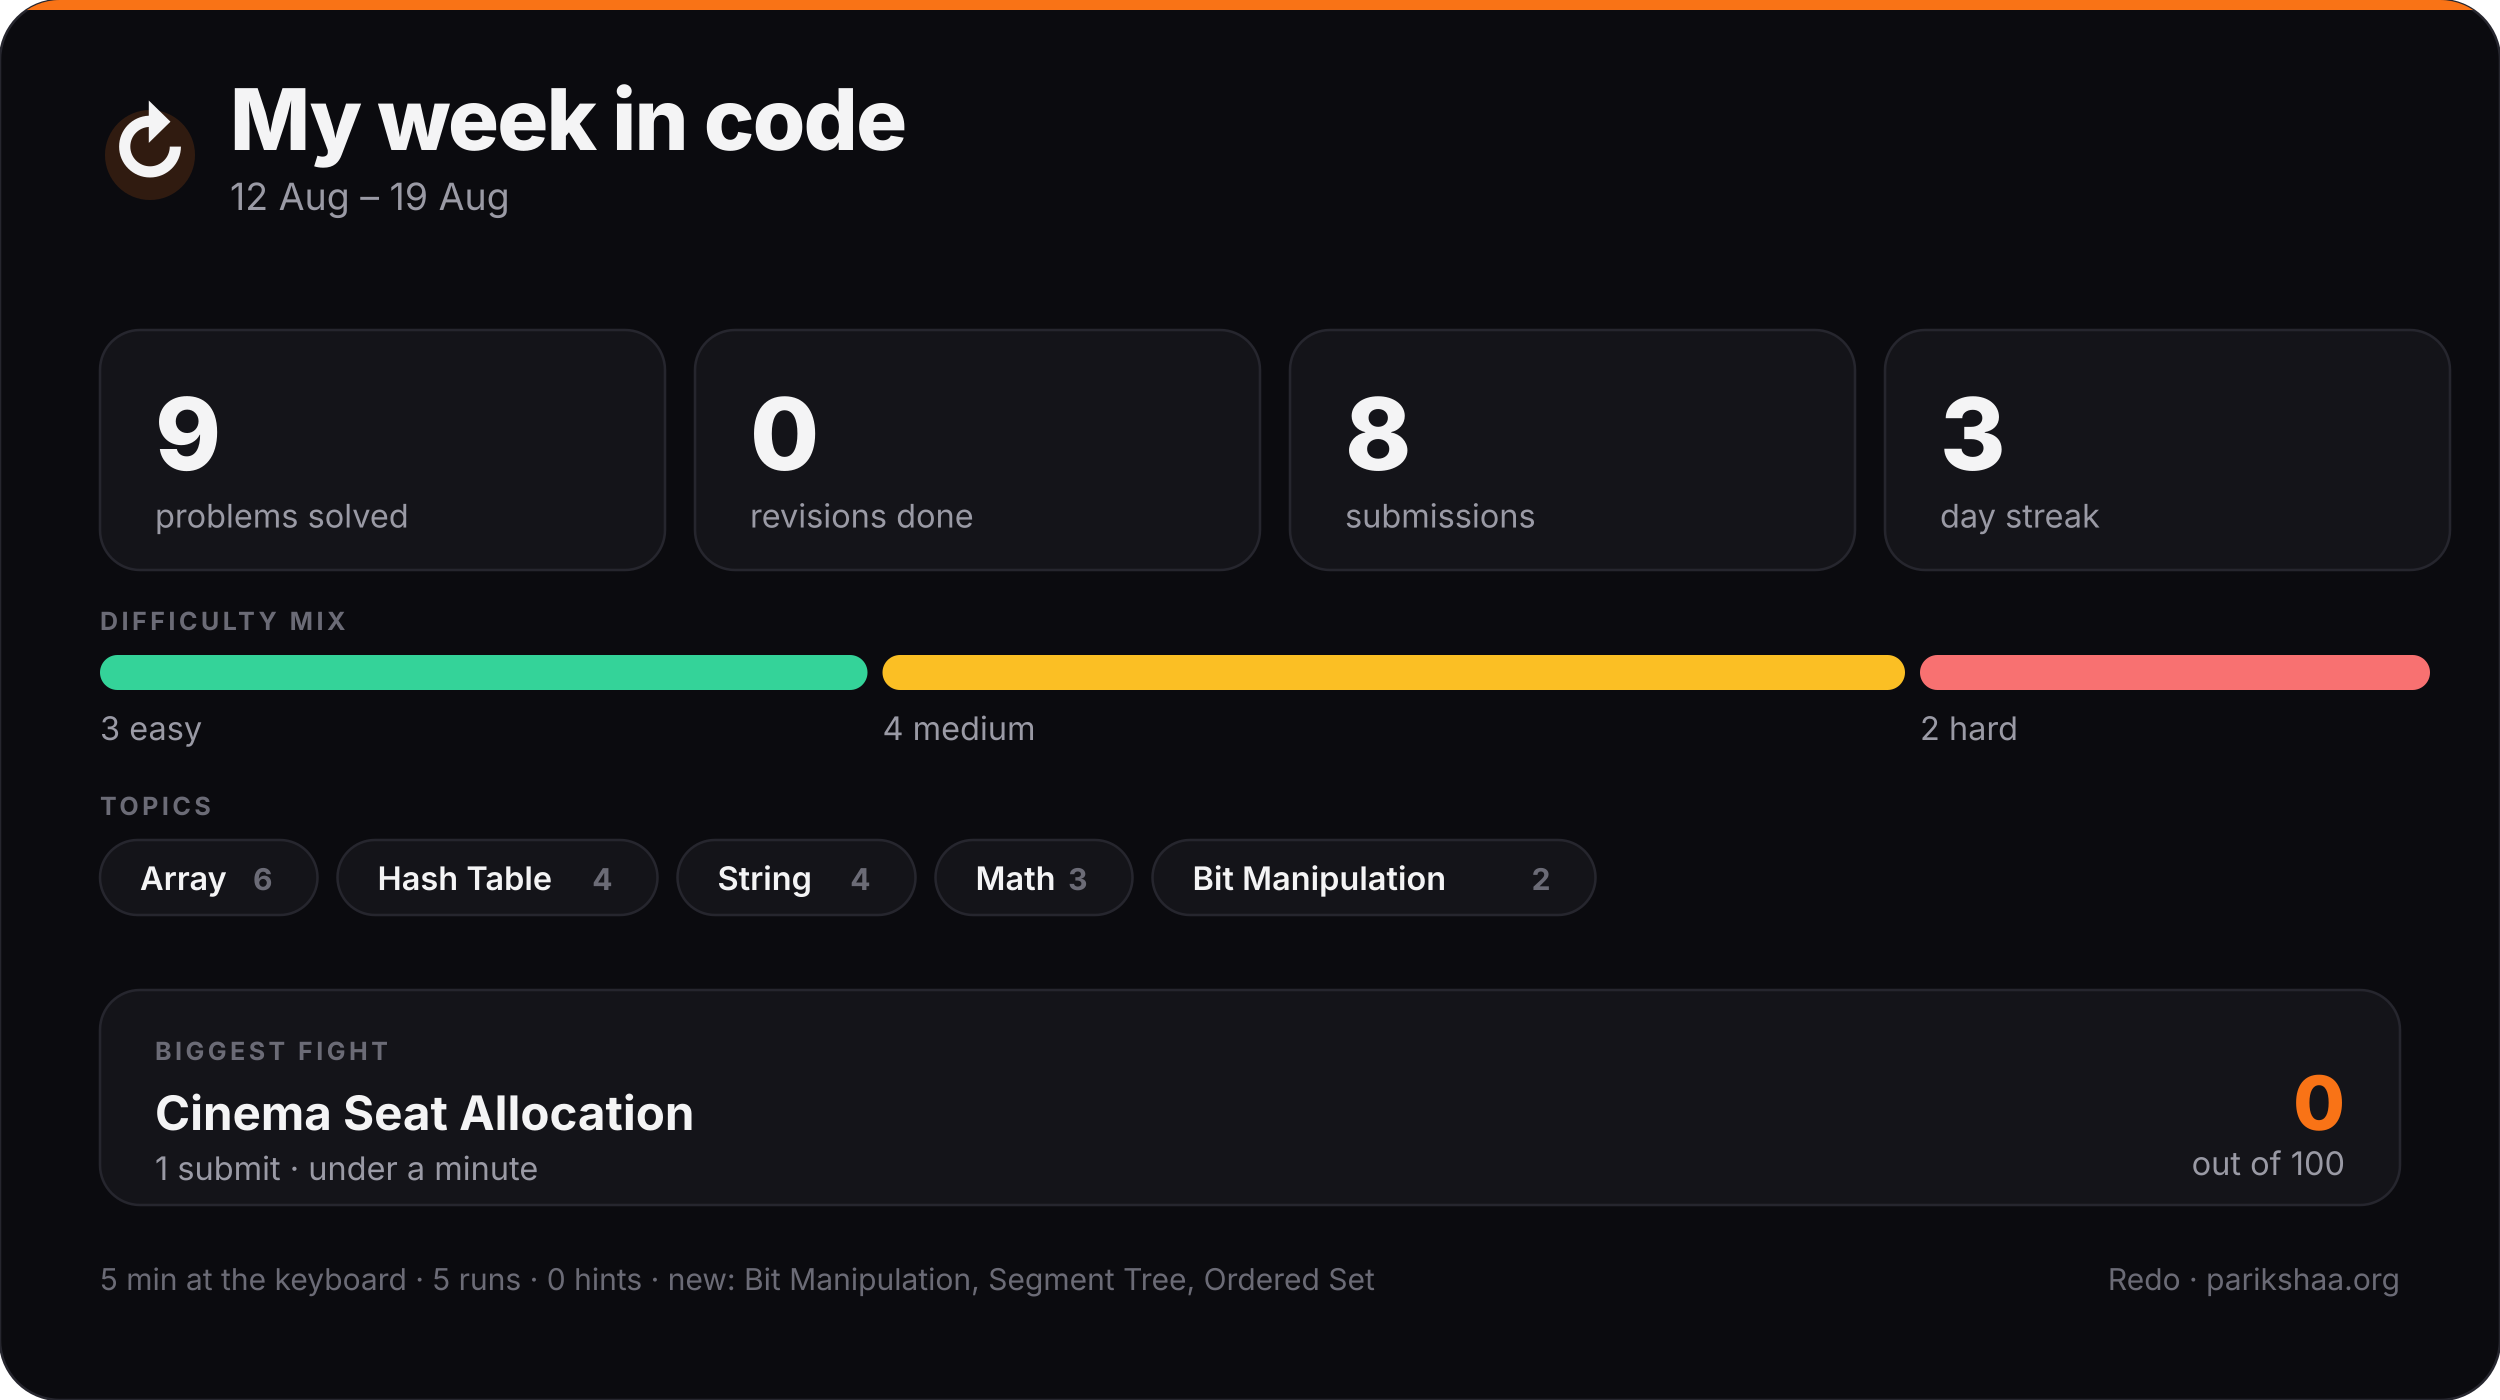
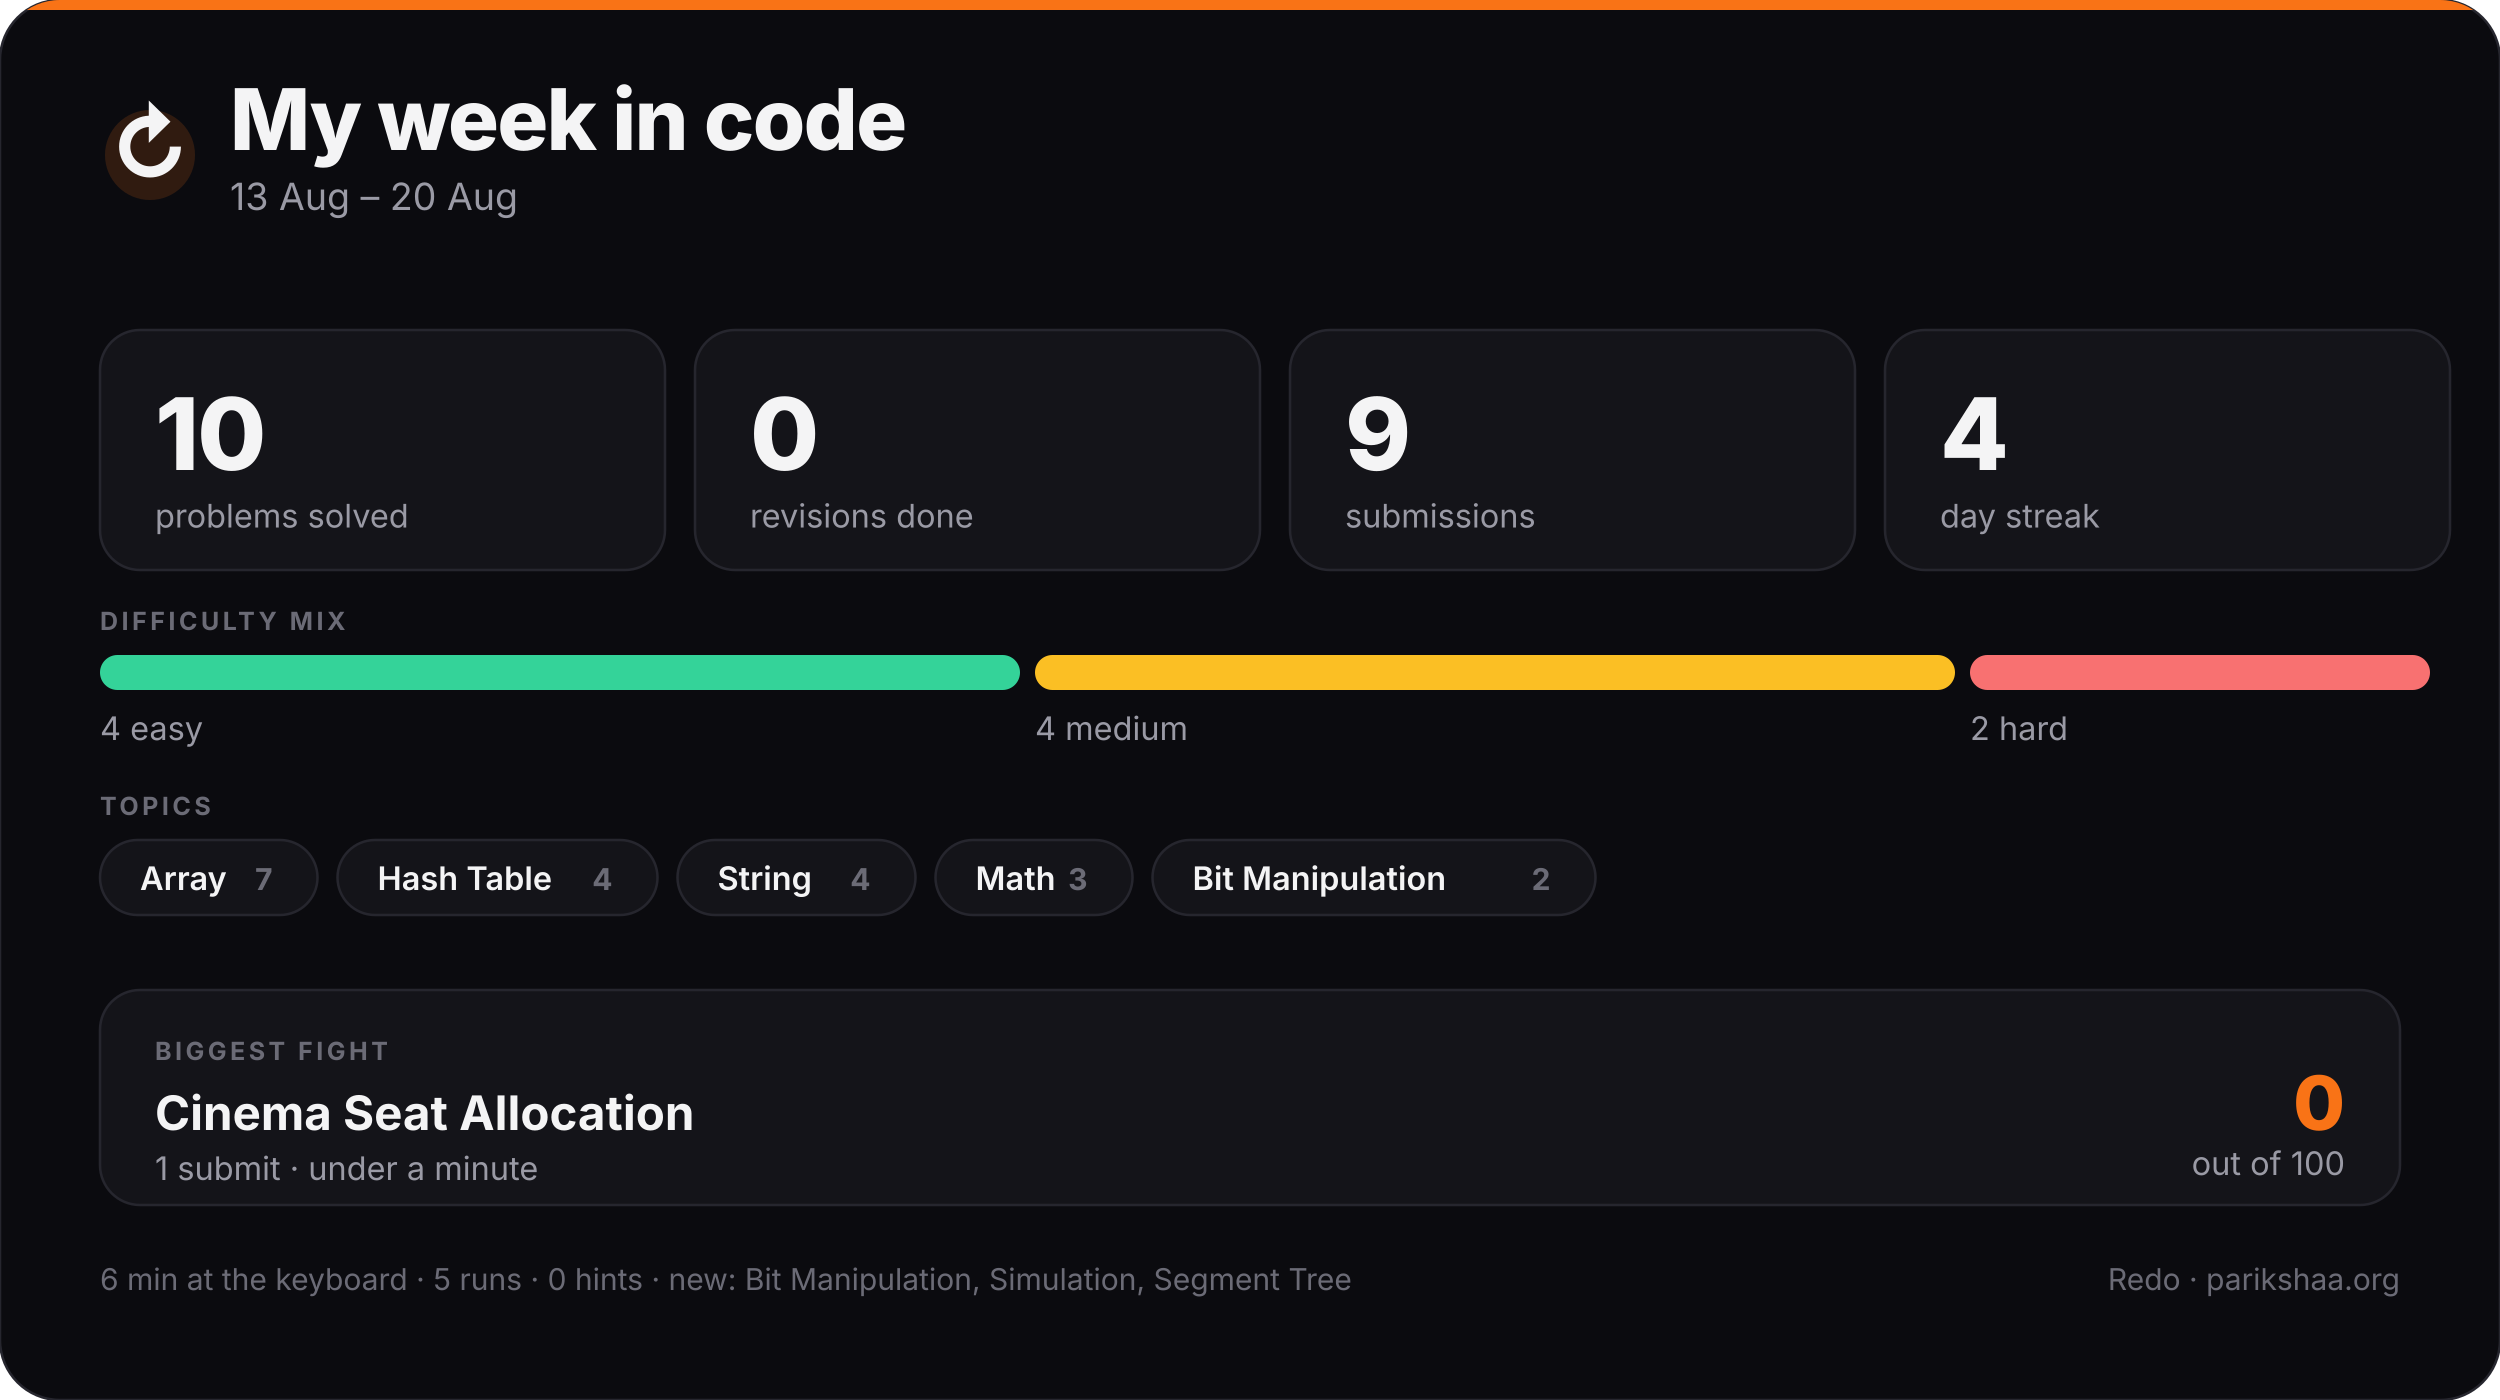
<svg xmlns="http://www.w3.org/2000/svg" width="1000" height="560" viewBox="0 0 1000 560" role="img" aria-label="Week in code">
  <style>
    text { font-family: -apple-system, BlinkMacSystemFont, "Segoe UI", Inter, sans-serif; }
    .title { fill: #f4f4f5; font-size: 34px; font-weight: 800; letter-spacing: -0.02em; }
    .sub { fill: #9a9aa5; font-size: 15px; }
    .big { fill: #f4f4f5; font-size: 40px; font-weight: 800; letter-spacing: -0.02em; }
    .small { fill: #9a9aa5; font-size: 13px; }
    .label { fill: #6b6b76; font-size: 10px; letter-spacing: 0.14em; font-weight: 700; }
    .chip { fill: #f4f4f5; font-size: 13px; font-weight: 600; }
    .chipCount { fill: #6b6b76; font-size: 12px; font-weight: 700; }
    .fightTitle { fill: #f4f4f5; font-size: 19px; font-weight: 700; }
    .fightScore { fill: #f97316; font-size: 30px; font-weight: 800; }
    .foot { fill: #6b6b76; font-size: 12px; }
    .rise { animation: rise 620ms cubic-bezier(.2,.8,.2,1) both; }
    @keyframes rise { from { opacity: 0; transform: translateY(8px); } to { opacity: 1; transform: none; } }
    @media (prefers-reduced-motion: reduce) { .rise { animation: none; } }
  </style>
  <defs>
    <clipPath id="card">
      <rect width="1000" height="560" rx="24" />
    </clipPath>
  </defs>
  <rect width="1000" height="560" rx="24" fill="#0b0b0f" stroke="#26262e" />
  <rect x="0" y="0" width="1000" height="4" fill="#f97316" clip-path="url(#card)" />
  <circle cx="60" cy="62" r="18" fill="#f97316" opacity="0.16" />
  <text x="60" y="71" class="title" fill="#f97316" text-anchor="middle" font-size="24">↻</text>
  <text x="92" y="60" class="title">My week in code</text>
-   <text x="92" y="84" class="sub">12 Aug – 19 Aug</text>
+   <text x="92" y="84" class="sub">13 Aug – 20 Aug</text>
  <g class="rise" style="animation-delay:0s">
    <rect x="40" y="132" width="226" height="96" rx="16" fill="#141419" stroke="#26262e" />
-     <text x="62" y="188" class="big">9</text>
+     <text x="62" y="188" class="big">10</text>
    <text x="62" y="211" class="small">problems solved</text>
  </g>
  <g class="rise" style="animation-delay:0.07s">
    <rect x="278" y="132" width="226" height="96" rx="16" fill="#141419" stroke="#26262e" />
    <text x="300" y="188" class="big">0</text>
    <text x="300" y="211" class="small">revisions done</text>
  </g>
  <g class="rise" style="animation-delay:0.14s">
    <rect x="516" y="132" width="226" height="96" rx="16" fill="#141419" stroke="#26262e" />
-     <text x="538" y="188" class="big">8</text>
+     <text x="538" y="188" class="big">9</text>
    <text x="538" y="211" class="small">submissions</text>
  </g>
  <g class="rise" style="animation-delay:0.21s">
    <rect x="754" y="132" width="226" height="96" rx="16" fill="#141419" stroke="#26262e" />
-     <text x="776" y="188" class="big">3</text>
+     <text x="776" y="188" class="big">4</text>
    <text x="776" y="211" class="small">day streak</text>
  </g>
  <text x="40" y="252" class="label">DIFFICULTY MIX</text>
-   <rect x="40" y="262" width="307" height="14" rx="7" fill="#34d399" />
-   <text x="40" y="296" class="small" fill="#34d399">3 easy</text>
-   <rect x="353" y="262" width="409" height="14" rx="7" fill="#fbbf24" />
-   <text x="353" y="296" class="small" fill="#fbbf24">4 medium</text>
-   <rect x="768" y="262" width="204" height="14" rx="7" fill="#f87171" />
-   <text x="768" y="296" class="small" fill="#f87171">2 hard</text>
+   <rect x="40" y="262" width="368" height="14" rx="7" fill="#34d399" />
+   <text x="40" y="296" class="small" fill="#34d399">4 easy</text>
+   <rect x="414" y="262" width="368" height="14" rx="7" fill="#fbbf24" />
+   <text x="414" y="296" class="small" fill="#fbbf24">4 medium</text>
+   <rect x="788" y="262" width="184" height="14" rx="7" fill="#f87171" />
+   <text x="788" y="296" class="small" fill="#f87171">2 hard</text>
  <text x="40" y="326" class="label">TOPICS</text>
  <g class="rise">
    <rect x="40" y="336" width="87" height="30" rx="15" fill="#141419" stroke="#26262e" />
    <text x="56" y="356" class="chip">Array</text>
-     <text x="109" y="356" class="chipCount" text-anchor="end">6</text>
+     <text x="109" y="356" class="chipCount" text-anchor="end">7</text>
  </g>
  <g class="rise">
    <rect x="135" y="336" width="128" height="30" rx="15" fill="#141419" stroke="#26262e" />
    <text x="151" y="356" class="chip">Hash Table</text>
    <text x="245" y="356" class="chipCount" text-anchor="end">4</text>
  </g>
  <g class="rise">
    <rect x="271" y="336" width="95.2" height="30" rx="15" fill="#141419" stroke="#26262e" />
    <text x="287" y="356" class="chip">String</text>
    <text x="348.2" y="356" class="chipCount" text-anchor="end">4</text>
  </g>
  <g class="rise">
    <rect x="374.2" y="336" width="78.8" height="30" rx="15" fill="#141419" stroke="#26262e" />
    <text x="390.2" y="356" class="chip">Math</text>
    <text x="435" y="356" class="chipCount" text-anchor="end">3</text>
  </g>
  <g class="rise">
    <rect x="461" y="336" width="177.2" height="30" rx="15" fill="#141419" stroke="#26262e" />
    <text x="477" y="356" class="chip">Bit Manipulation</text>
    <text x="620.2" y="356" class="chipCount" text-anchor="end">2</text>
  </g>
  <g class="rise" style="animation-delay:.25s">
    <rect x="40" y="396" width="920" height="86" rx="16" fill="#141419" stroke="#26262e" />
    <text x="62" y="424" class="label">BIGGEST FIGHT</text>
    <text x="62" y="452" class="fightTitle">Cinema Seat Allocation</text>
    <text x="62" y="472" class="small">1 submit · under a minute</text>
    <text x="938" y="452" class="fightScore" text-anchor="end">0</text>
    <text x="938" y="470" class="small" text-anchor="end">out of 100</text>
  </g>
-   <text x="40" y="516" class="foot">5 min at the keyboard · 5 runs · 0 hints · new: Bit Manipulation, Segment Tree, Ordered Set</text>
+   <text x="40" y="516" class="foot">6 min at the keyboard · 5 runs · 0 hints · new: Bit Manipulation, Simulation, Segment Tree</text>
  <text x="960" y="516" class="foot" text-anchor="end">Redo · parikshaa.org</text>
</svg>
